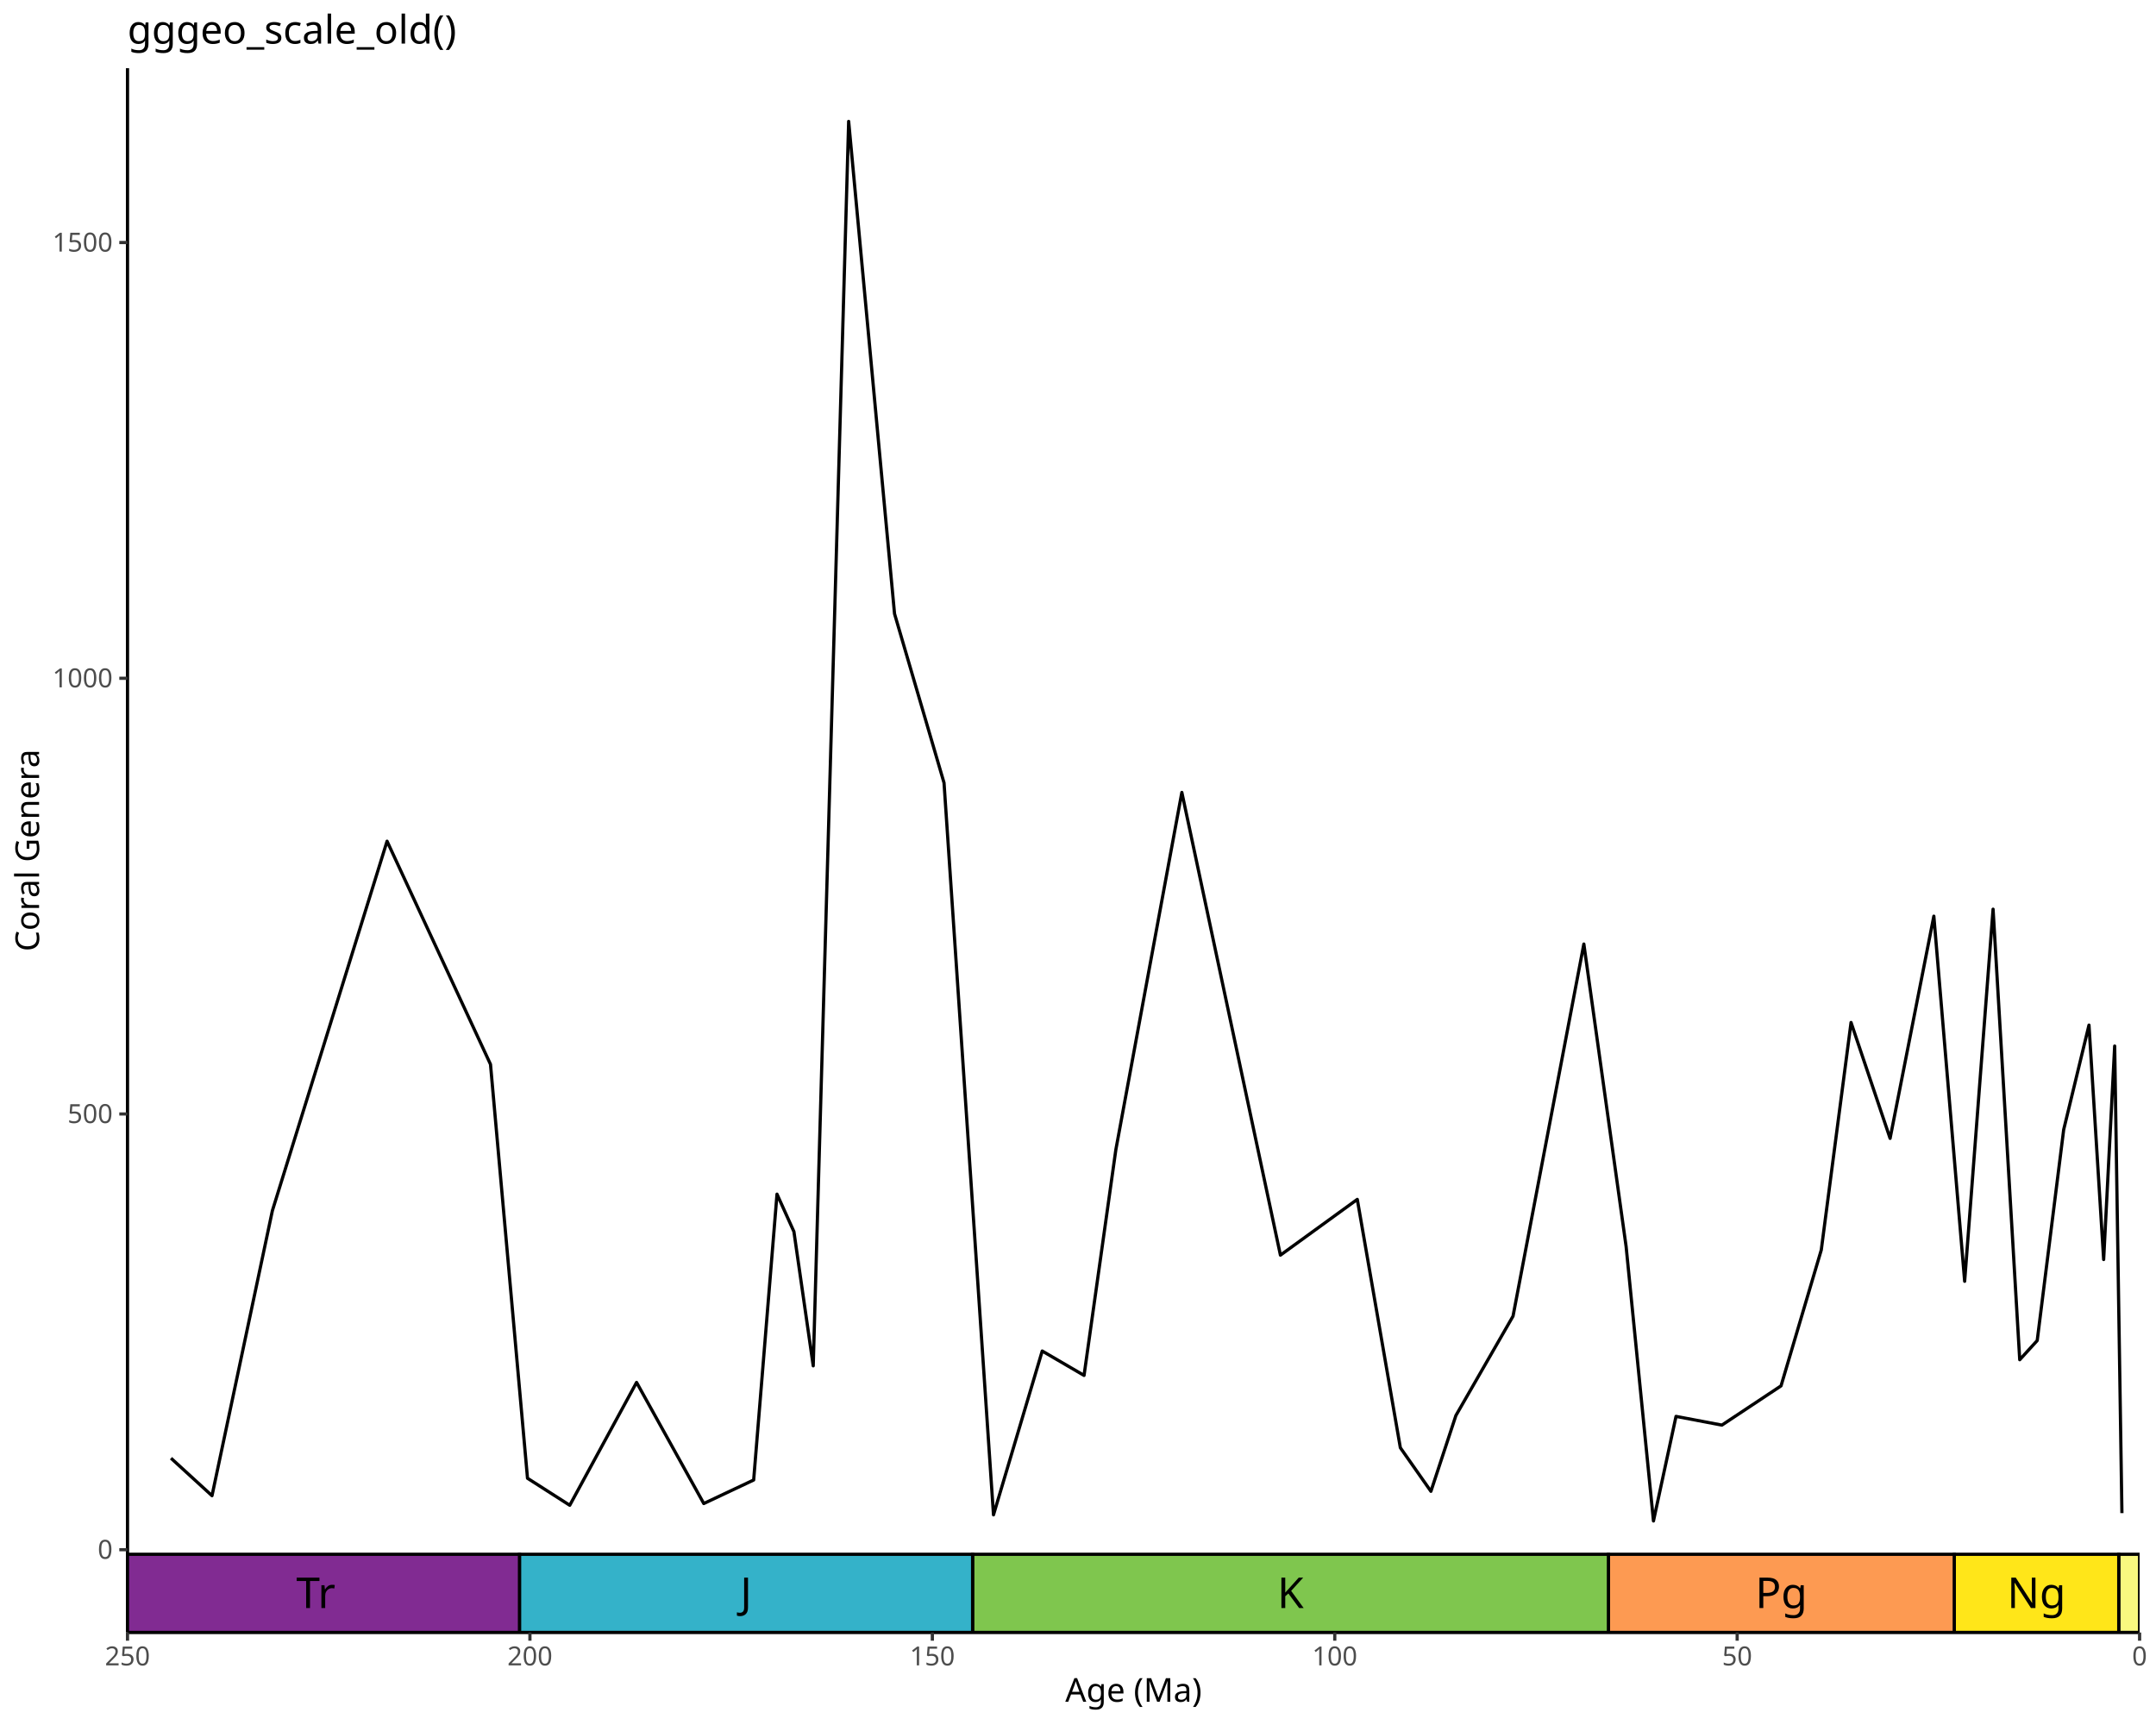
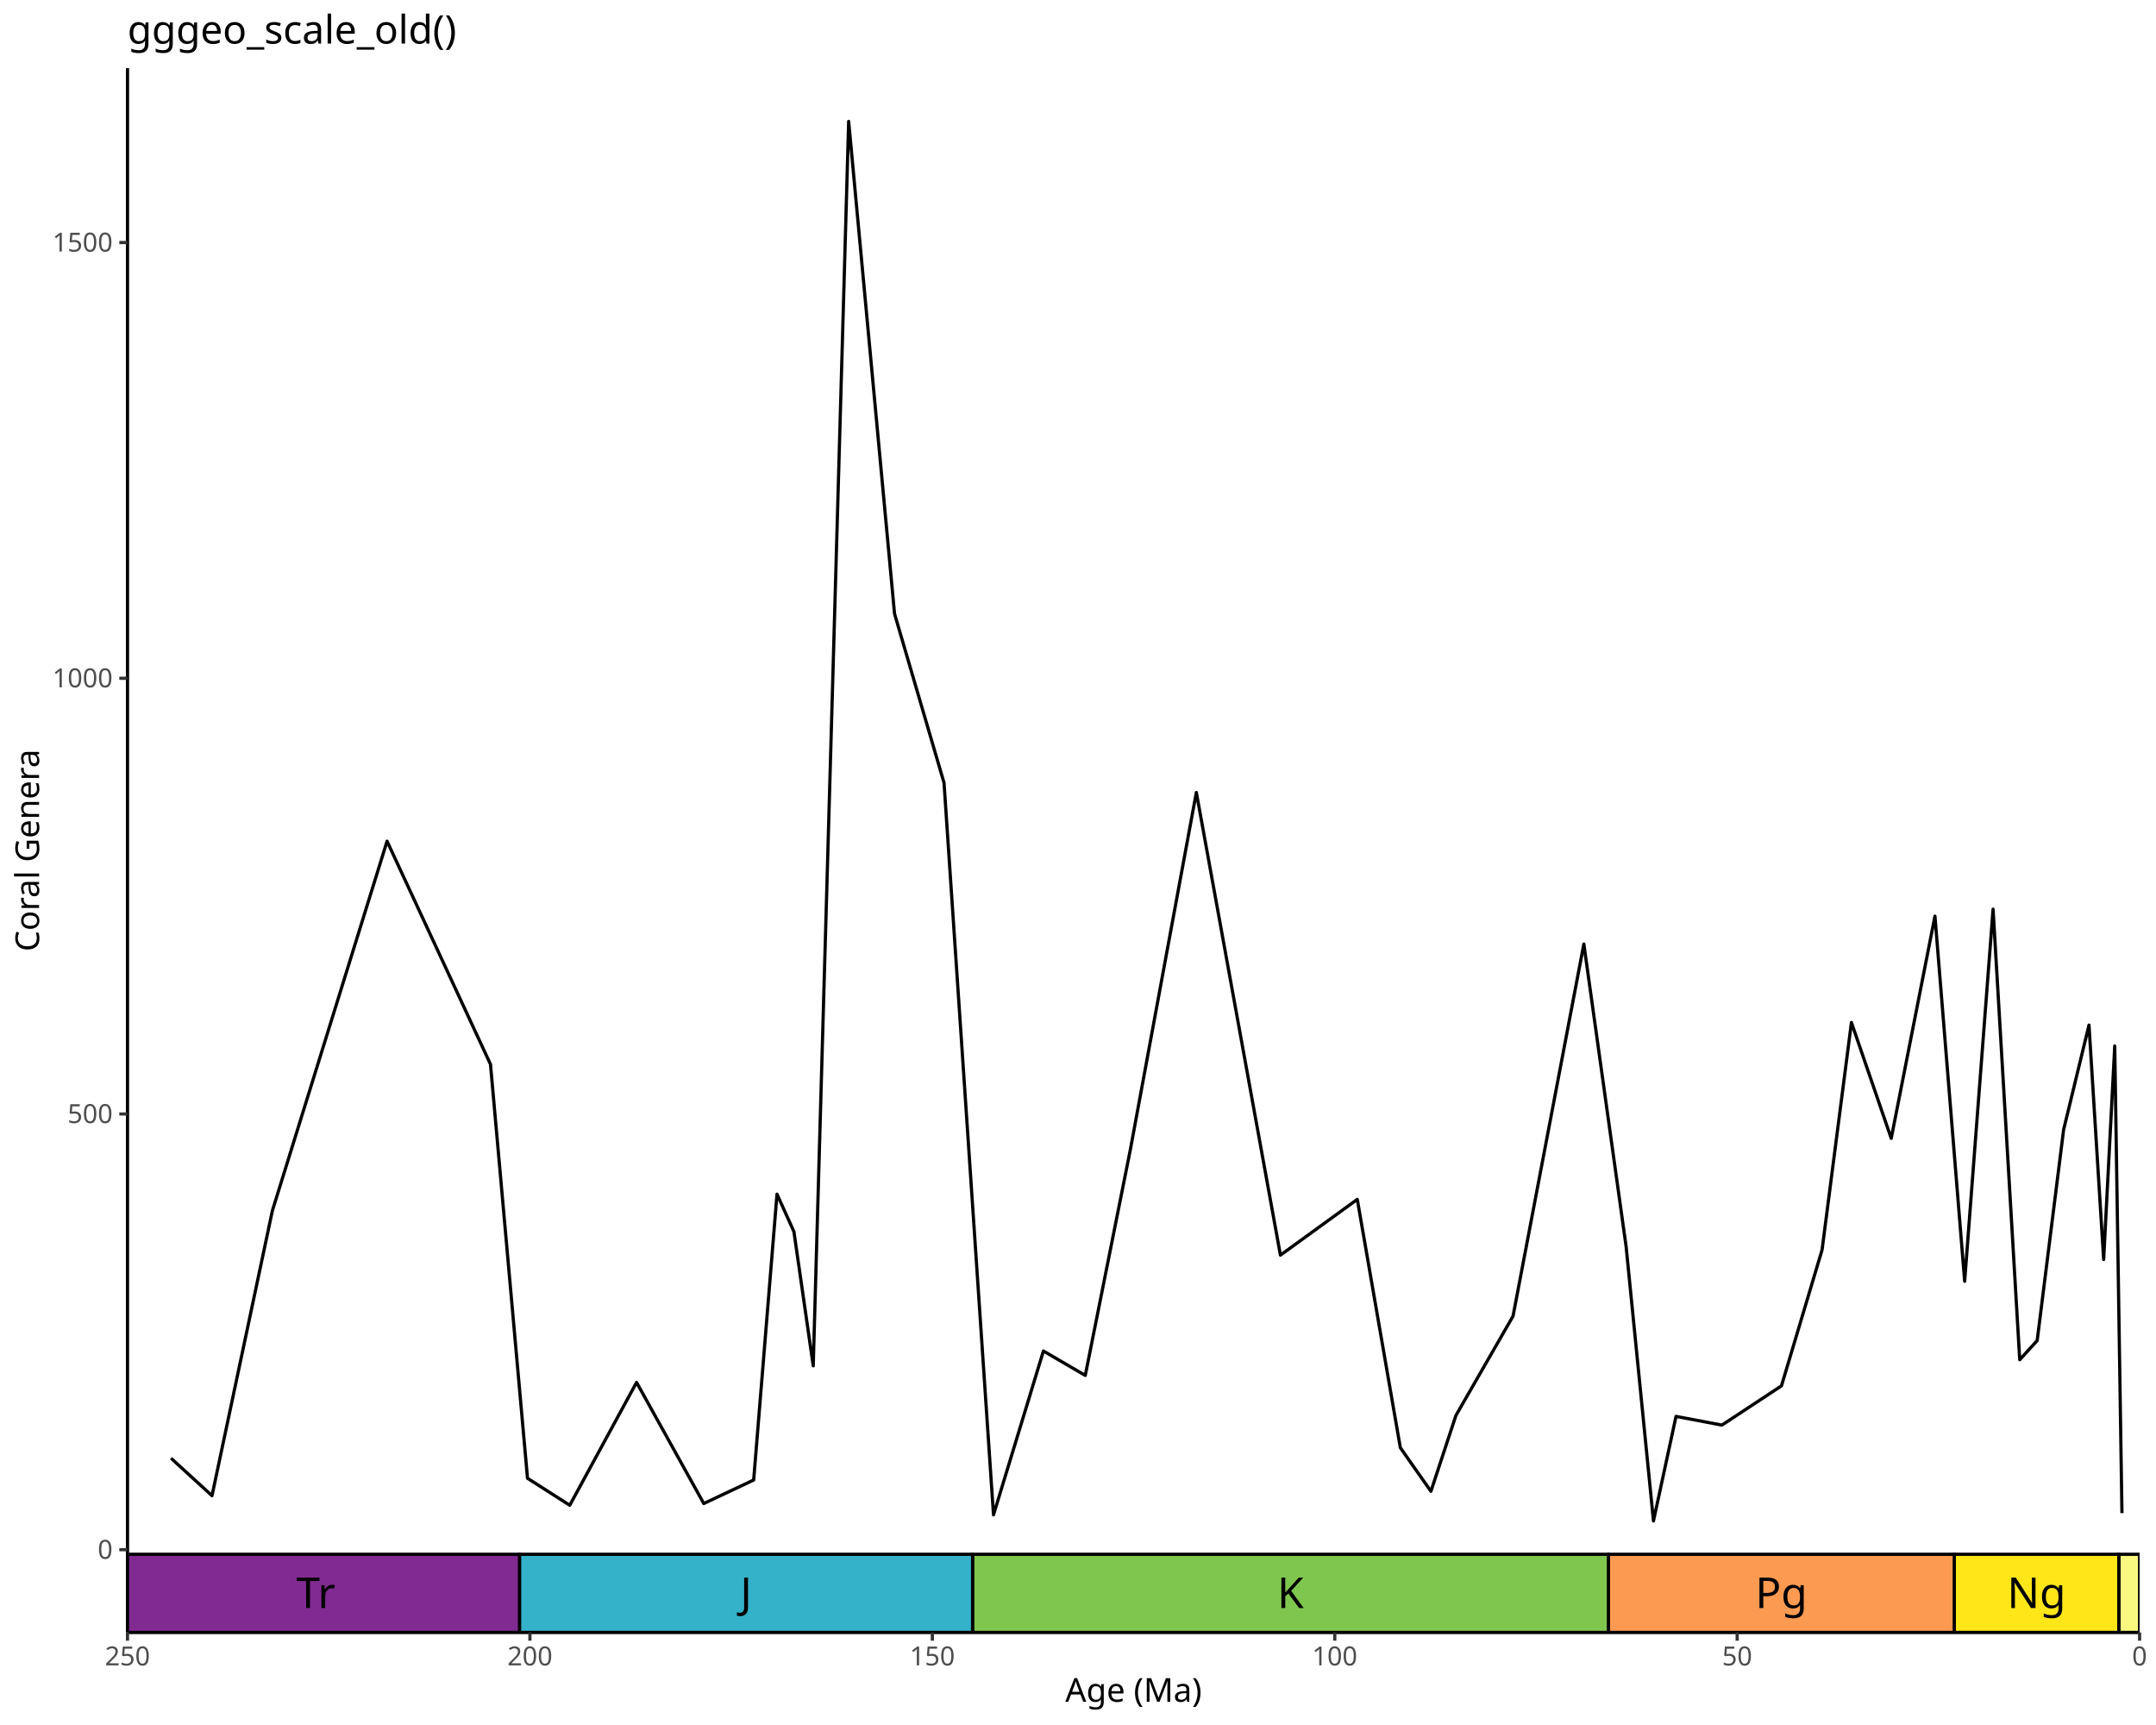
<svg xmlns="http://www.w3.org/2000/svg" class="svglite" data-engine-version="2.0" width="720.00pt" height="576.00pt" viewBox="0 0 720.00 576.00">
  <defs>
    <style type="text/css">
    .svglite line, .svglite polyline, .svglite polygon, .svglite path, .svglite rect, .svglite circle {
      fill: none;
      stroke: #000000;
      stroke-linecap: round;
      stroke-linejoin: round;
      stroke-miterlimit: 10.00;
    }
  </style>
  </defs>
  <rect width="100%" height="100%" style="stroke: none; fill: #FFFFFF;" />
  <defs>
    <clipPath id="cpMC4wMHw3MjAuMDB8MC4wMHw1NzYuMDA=">
      <rect x="0.00" y="0.00" width="720.00" height="576.00" />
    </clipPath>
  </defs>
  <g clip-path="url(#cpMC4wMHw3MjAuMDB8MC4wMHw1NzYuMDA=)">
    <rect x="0.00" y="0.00" width="720.00" height="576.00" style="stroke-width: 1.07; stroke: #FFFFFF; fill: #FFFFFF;" />
  </g>
  <defs>
    <clipPath id="cpNDIuNTh8NzE0LjUyfDIyLjc4fDU0NS4xMQ==">
      <rect x="42.58" y="22.78" width="671.94" height="522.33" />
    </clipPath>
  </defs>
  <g clip-path="url(#cpNDIuNTh8NzE0LjUyfDIyLjc4fDU0NS4xMQ==)">
    <rect x="42.58" y="22.78" width="671.94" height="522.33" style="stroke-width: 1.07; stroke: none; fill: #FFFFFF;" />
-     <polyline points="57.10,486.91 70.80,499.43 90.96,404.27 129.26,280.89 163.80,355.39 176.16,493.61 190.27,502.63 212.58,461.60 235.03,502.05 251.69,494.19 259.48,398.74 265.13,411.26 271.58,456.07 283.41,40.53 298.73,204.94 315.26,261.40 331.78,505.83 348.05,451.12 362.02,459.27 372.64,383.90 394.68,264.60 427.60,419.11 453.27,400.49 467.65,483.42 477.86,497.97 486.20,472.66 505.28,439.48 528.93,315.23 543.04,416.20 552.18,507.87 559.71,472.95 575.03,475.86 594.78,462.76 608.22,417.37 618.16,341.42 631.20,380.12 645.81,305.92 656.10,427.84 665.59,303.59 674.49,454.03 680.33,447.63 689.17,377.21 697.62,342.29 702.52,420.57 706.20,349.28 708.62,505.25 " style="stroke-width: 1.07; stroke-linecap: butt;" />
-     <rect x="707.56" y="519.00" width="6.96" height="26.12" style="stroke-width: 1.07; stroke-linecap: square; stroke-linejoin: miter; fill: #F9F97F;" />
-     <rect x="652.62" y="519.00" width="54.94" height="26.12" style="stroke-width: 1.07; stroke-linecap: square; stroke-linejoin: miter; fill: #FFE619;" />
+     <polyline points="57.10,486.91 70.80,499.43 90.96,404.27 129.26,280.89 163.80,355.39 176.16,493.61 190.27,502.63 212.58,461.60 235.03,502.05 251.69,494.19 259.48,398.74 265.13,411.26 271.58,456.07 283.41,40.53 298.73,204.94 315.26,261.40 331.78,505.83 348.45,451.12 362.43,459.27 377.48,383.90 399.52,264.60 427.60,419.11 453.27,400.49 467.65,483.42 477.86,497.97 486.20,472.66 505.28,439.48 528.93,315.23 543.04,416.20 552.18,507.87 559.71,472.95 575.03,475.86 594.92,462.76 608.48,417.37 618.29,341.42 631.58,380.12 646.18,305.92 656.10,427.84 665.59,303.59 674.49,454.03 680.32,447.63 689.15,377.21 697.62,342.29 702.52,420.57 706.22,349.28 708.63,505.25 " style="stroke-width: 1.07; stroke-linecap: butt;" />
+     <rect x="707.59" y="519.00" width="6.93" height="26.12" style="stroke-width: 1.07; stroke-linecap: square; stroke-linejoin: miter; fill: #F9F97F;" />
+     <rect x="652.62" y="519.00" width="54.96" height="26.12" style="stroke-width: 1.07; stroke-linecap: square; stroke-linejoin: miter; fill: #FFE619;" />
    <rect x="537.13" y="519.00" width="115.49" height="26.12" style="stroke-width: 1.07; stroke-linecap: square; stroke-linejoin: miter; fill: #FD9A52;" />
    <rect x="324.80" y="519.00" width="212.33" height="26.12" style="stroke-width: 1.07; stroke-linecap: square; stroke-linejoin: miter; fill: #7FC64E;" />
    <rect x="173.48" y="519.00" width="151.32" height="26.12" style="stroke-width: 1.07; stroke-linecap: square; stroke-linejoin: miter; fill: #34B2C9;" />
    <rect x="37.47" y="519.00" width="136.01" height="26.12" style="stroke-width: 1.07; stroke-linecap: square; stroke-linejoin: miter; fill: #812B92;" />
    <rect x="-88.85" y="519.00" width="126.32" height="26.12" style="stroke-width: 1.07; stroke-linecap: square; stroke-linejoin: miter; fill: #F04028;" />
    <rect x="-250.11" y="519.00" width="161.27" height="26.12" style="stroke-width: 1.07; stroke-linecap: square; stroke-linejoin: miter; fill: #67A599;" />
    <rect x="-412.18" y="519.00" width="162.07" height="26.12" style="stroke-width: 1.07; stroke-linecap: square; stroke-linejoin: miter; fill: #CB8C37;" />
    <rect x="-478.30" y="519.00" width="66.12" height="26.12" style="stroke-width: 1.07; stroke-linecap: square; stroke-linejoin: miter; fill: #B3E1B6;" />
    <rect x="-590.11" y="519.00" width="111.81" height="26.12" style="stroke-width: 1.07; stroke-linecap: square; stroke-linejoin: miter; fill: #009270;" />
-     <rect x="-739.55" y="519.00" width="149.44" height="26.12" style="stroke-width: 1.07; stroke-linecap: square; stroke-linejoin: miter; fill: #7FA056;" />
-     <rect x="-992.20" y="519.00" width="252.65" height="26.12" style="stroke-width: 1.07; stroke-linecap: square; stroke-linejoin: miter; fill: #FFC3E1;" />
+     <rect x="-733.64" y="519.00" width="143.53" height="26.12" style="stroke-width: 1.07; stroke-linecap: square; stroke-linejoin: miter; fill: #7FA056;" />
+     <rect x="-992.20" y="519.00" width="258.56" height="26.12" style="stroke-width: 1.07; stroke-linecap: square; stroke-linejoin: miter; fill: #FFC3E1;" />
    <rect x="-1220.66" y="519.00" width="228.46" height="26.12" style="stroke-width: 1.07; stroke-linecap: square; stroke-linejoin: miter; fill: #FFAFD7;" />
    <rect x="-1973.23" y="519.00" width="752.57" height="26.12" style="stroke-width: 1.07; stroke-linecap: square; stroke-linejoin: miter; fill: #FFA5D2;" />
    <rect x="-2510.78" y="519.00" width="537.55" height="26.12" style="stroke-width: 1.07; stroke-linecap: square; stroke-linejoin: miter; fill: #FFA5D2;" />
    <rect x="-3048.33" y="519.00" width="537.55" height="26.12" style="stroke-width: 1.07; stroke-linecap: square; stroke-linejoin: miter; fill: #FF98CC;" />
-     <text x="680.09" y="536.95" text-anchor="middle" style="font-size: 14.23px; font-family: sans;" textLength="18.19px" lengthAdjust="spacingAndGlyphs">Ng</text>
+     <text x="680.10" y="536.95" text-anchor="middle" style="font-size: 14.23px; font-family: sans;" textLength="18.19px" lengthAdjust="spacingAndGlyphs">Ng</text>
    <text x="594.88" y="536.95" text-anchor="middle" style="font-size: 14.23px; font-family: sans;" textLength="17.40px" lengthAdjust="spacingAndGlyphs">Pg</text>
    <text x="430.96" y="536.95" text-anchor="middle" style="font-size: 14.23px; font-family: sans;" textLength="9.49px" lengthAdjust="spacingAndGlyphs">K</text>
    <text x="249.14" y="536.95" text-anchor="middle" style="font-size: 14.23px; font-family: sans;" textLength="7.12px" lengthAdjust="spacingAndGlyphs">J</text>
    <text x="105.47" y="536.95" text-anchor="middle" style="font-size: 14.23px; font-family: sans;" textLength="13.43px" lengthAdjust="spacingAndGlyphs">Tr</text>
    <text x="-25.69" y="536.95" text-anchor="middle" style="font-size: 14.23px; font-family: sans;" textLength="9.49px" lengthAdjust="spacingAndGlyphs">P</text>
    <text x="-169.48" y="536.95" text-anchor="middle" style="font-size: 14.23px; font-family: sans;" textLength="10.28px" lengthAdjust="spacingAndGlyphs">C</text>
    <text x="-331.15" y="536.95" text-anchor="middle" style="font-size: 14.23px; font-family: sans;" textLength="10.28px" lengthAdjust="spacingAndGlyphs">D</text>
    <text x="-445.24" y="536.95" text-anchor="middle" style="font-size: 14.23px; font-family: sans;" textLength="9.49px" lengthAdjust="spacingAndGlyphs">S</text>
    <text x="-534.21" y="536.95" text-anchor="middle" style="font-size: 14.23px; font-family: sans;" textLength="11.07px" lengthAdjust="spacingAndGlyphs">O</text>
-     <text x="-664.83" y="536.95" text-anchor="middle" style="font-size: 14.23px; font-family: sans;" textLength="22.13px" lengthAdjust="spacingAndGlyphs">Cm</text>
-     <text x="-865.88" y="536.95" text-anchor="middle" style="font-size: 14.23px; font-family: sans;" textLength="9.49px" lengthAdjust="spacingAndGlyphs">E</text>
+     <text x="-661.88" y="536.95" text-anchor="middle" style="font-size: 14.23px; font-family: sans;" textLength="22.13px" lengthAdjust="spacingAndGlyphs">Cm</text>
+     <text x="-862.92" y="536.95" text-anchor="middle" style="font-size: 14.23px; font-family: sans;" textLength="9.49px" lengthAdjust="spacingAndGlyphs">E</text>
    <text x="-1106.43" y="536.95" text-anchor="middle" style="font-size: 14.23px; font-family: sans;" textLength="15.01px" lengthAdjust="spacingAndGlyphs">Cr</text>
    <text x="-1596.95" y="536.95" text-anchor="middle" style="font-size: 14.23px; font-family: sans;" textLength="8.69px" lengthAdjust="spacingAndGlyphs">T</text>
    <text x="-2242.01" y="536.95" text-anchor="middle" style="font-size: 14.23px; font-family: sans;" textLength="13.44px" lengthAdjust="spacingAndGlyphs">St</text>
    <text x="-2779.56" y="536.95" text-anchor="middle" style="font-size: 14.23px; font-family: sans;" textLength="16.61px" lengthAdjust="spacingAndGlyphs">Ec</text>
  </g>
  <g clip-path="url(#cpMC4wMHw3MjAuMDB8MC4wMHw1NzYuMDA=)">
    <polyline points="42.58,545.11 42.58,22.78 " style="stroke-width: 1.07; stroke-linecap: butt;" />
    <text x="37.65" y="520.50" text-anchor="end" style="font-size: 8.80px; fill: #4D4D4D; font-family: sans;" textLength="4.89px" lengthAdjust="spacingAndGlyphs">0</text>
    <text x="37.65" y="375.00" text-anchor="end" style="font-size: 8.80px; fill: #4D4D4D; font-family: sans;" textLength="14.68px" lengthAdjust="spacingAndGlyphs">500</text>
    <text x="37.65" y="229.51" text-anchor="end" style="font-size: 8.80px; fill: #4D4D4D; font-family: sans;" textLength="19.58px" lengthAdjust="spacingAndGlyphs">1000</text>
    <text x="37.65" y="84.01" text-anchor="end" style="font-size: 8.80px; fill: #4D4D4D; font-family: sans;" textLength="19.58px" lengthAdjust="spacingAndGlyphs">1500</text>
    <polyline points="39.84,517.47 42.58,517.47 " style="stroke-width: 1.07; stroke: #333333; stroke-linecap: butt;" />
    <polyline points="39.84,371.97 42.58,371.97 " style="stroke-width: 1.07; stroke: #333333; stroke-linecap: butt;" />
    <polyline points="39.84,226.48 42.58,226.48 " style="stroke-width: 1.07; stroke: #333333; stroke-linecap: butt;" />
    <polyline points="39.84,80.98 42.58,80.98 " style="stroke-width: 1.07; stroke: #333333; stroke-linecap: butt;" />
    <polyline points="42.58,545.11 714.52,545.11 " style="stroke-width: 1.07; stroke-linecap: butt;" />
    <polyline points="714.52,547.85 714.52,545.11 " style="stroke-width: 1.07; stroke: #333333; stroke-linecap: butt;" />
    <polyline points="580.13,547.85 580.13,545.11 " style="stroke-width: 1.07; stroke: #333333; stroke-linecap: butt;" />
    <polyline points="445.75,547.85 445.75,545.11 " style="stroke-width: 1.07; stroke: #333333; stroke-linecap: butt;" />
    <polyline points="311.36,547.85 311.36,545.11 " style="stroke-width: 1.07; stroke: #333333; stroke-linecap: butt;" />
    <polyline points="176.97,547.85 176.97,545.11 " style="stroke-width: 1.07; stroke: #333333; stroke-linecap: butt;" />
    <polyline points="42.58,547.85 42.58,545.11 " style="stroke-width: 1.07; stroke: #333333; stroke-linecap: butt;" />
    <text x="714.52" y="556.10" text-anchor="middle" style="font-size: 8.80px; fill: #4D4D4D; font-family: sans;" textLength="4.89px" lengthAdjust="spacingAndGlyphs">0</text>
    <text x="580.13" y="556.10" text-anchor="middle" style="font-size: 8.80px; fill: #4D4D4D; font-family: sans;" textLength="9.79px" lengthAdjust="spacingAndGlyphs">50</text>
    <text x="445.75" y="556.10" text-anchor="middle" style="font-size: 8.80px; fill: #4D4D4D; font-family: sans;" textLength="14.68px" lengthAdjust="spacingAndGlyphs">100</text>
    <text x="311.36" y="556.10" text-anchor="middle" style="font-size: 8.80px; fill: #4D4D4D; font-family: sans;" textLength="14.68px" lengthAdjust="spacingAndGlyphs">150</text>
    <text x="176.97" y="556.10" text-anchor="middle" style="font-size: 8.80px; fill: #4D4D4D; font-family: sans;" textLength="14.68px" lengthAdjust="spacingAndGlyphs">200</text>
    <text x="42.58" y="556.10" text-anchor="middle" style="font-size: 8.80px; fill: #4D4D4D; font-family: sans;" textLength="14.68px" lengthAdjust="spacingAndGlyphs">250</text>
    <text x="378.55" y="568.24" text-anchor="middle" style="font-size: 11.00px; font-family: sans;" textLength="45.24px" lengthAdjust="spacingAndGlyphs">Age (Ma)</text>
    <text transform="translate(13.05,283.95) rotate(-90)" text-anchor="middle" style="font-size: 11.00px; font-family: sans;" textLength="66.04px" lengthAdjust="spacingAndGlyphs">Coral Genera</text>
    <text x="42.58" y="14.56" style="font-size: 13.20px; font-family: sans;" textLength="108.62px" lengthAdjust="spacingAndGlyphs">gggeo_scale_old()</text>
  </g>
</svg>
